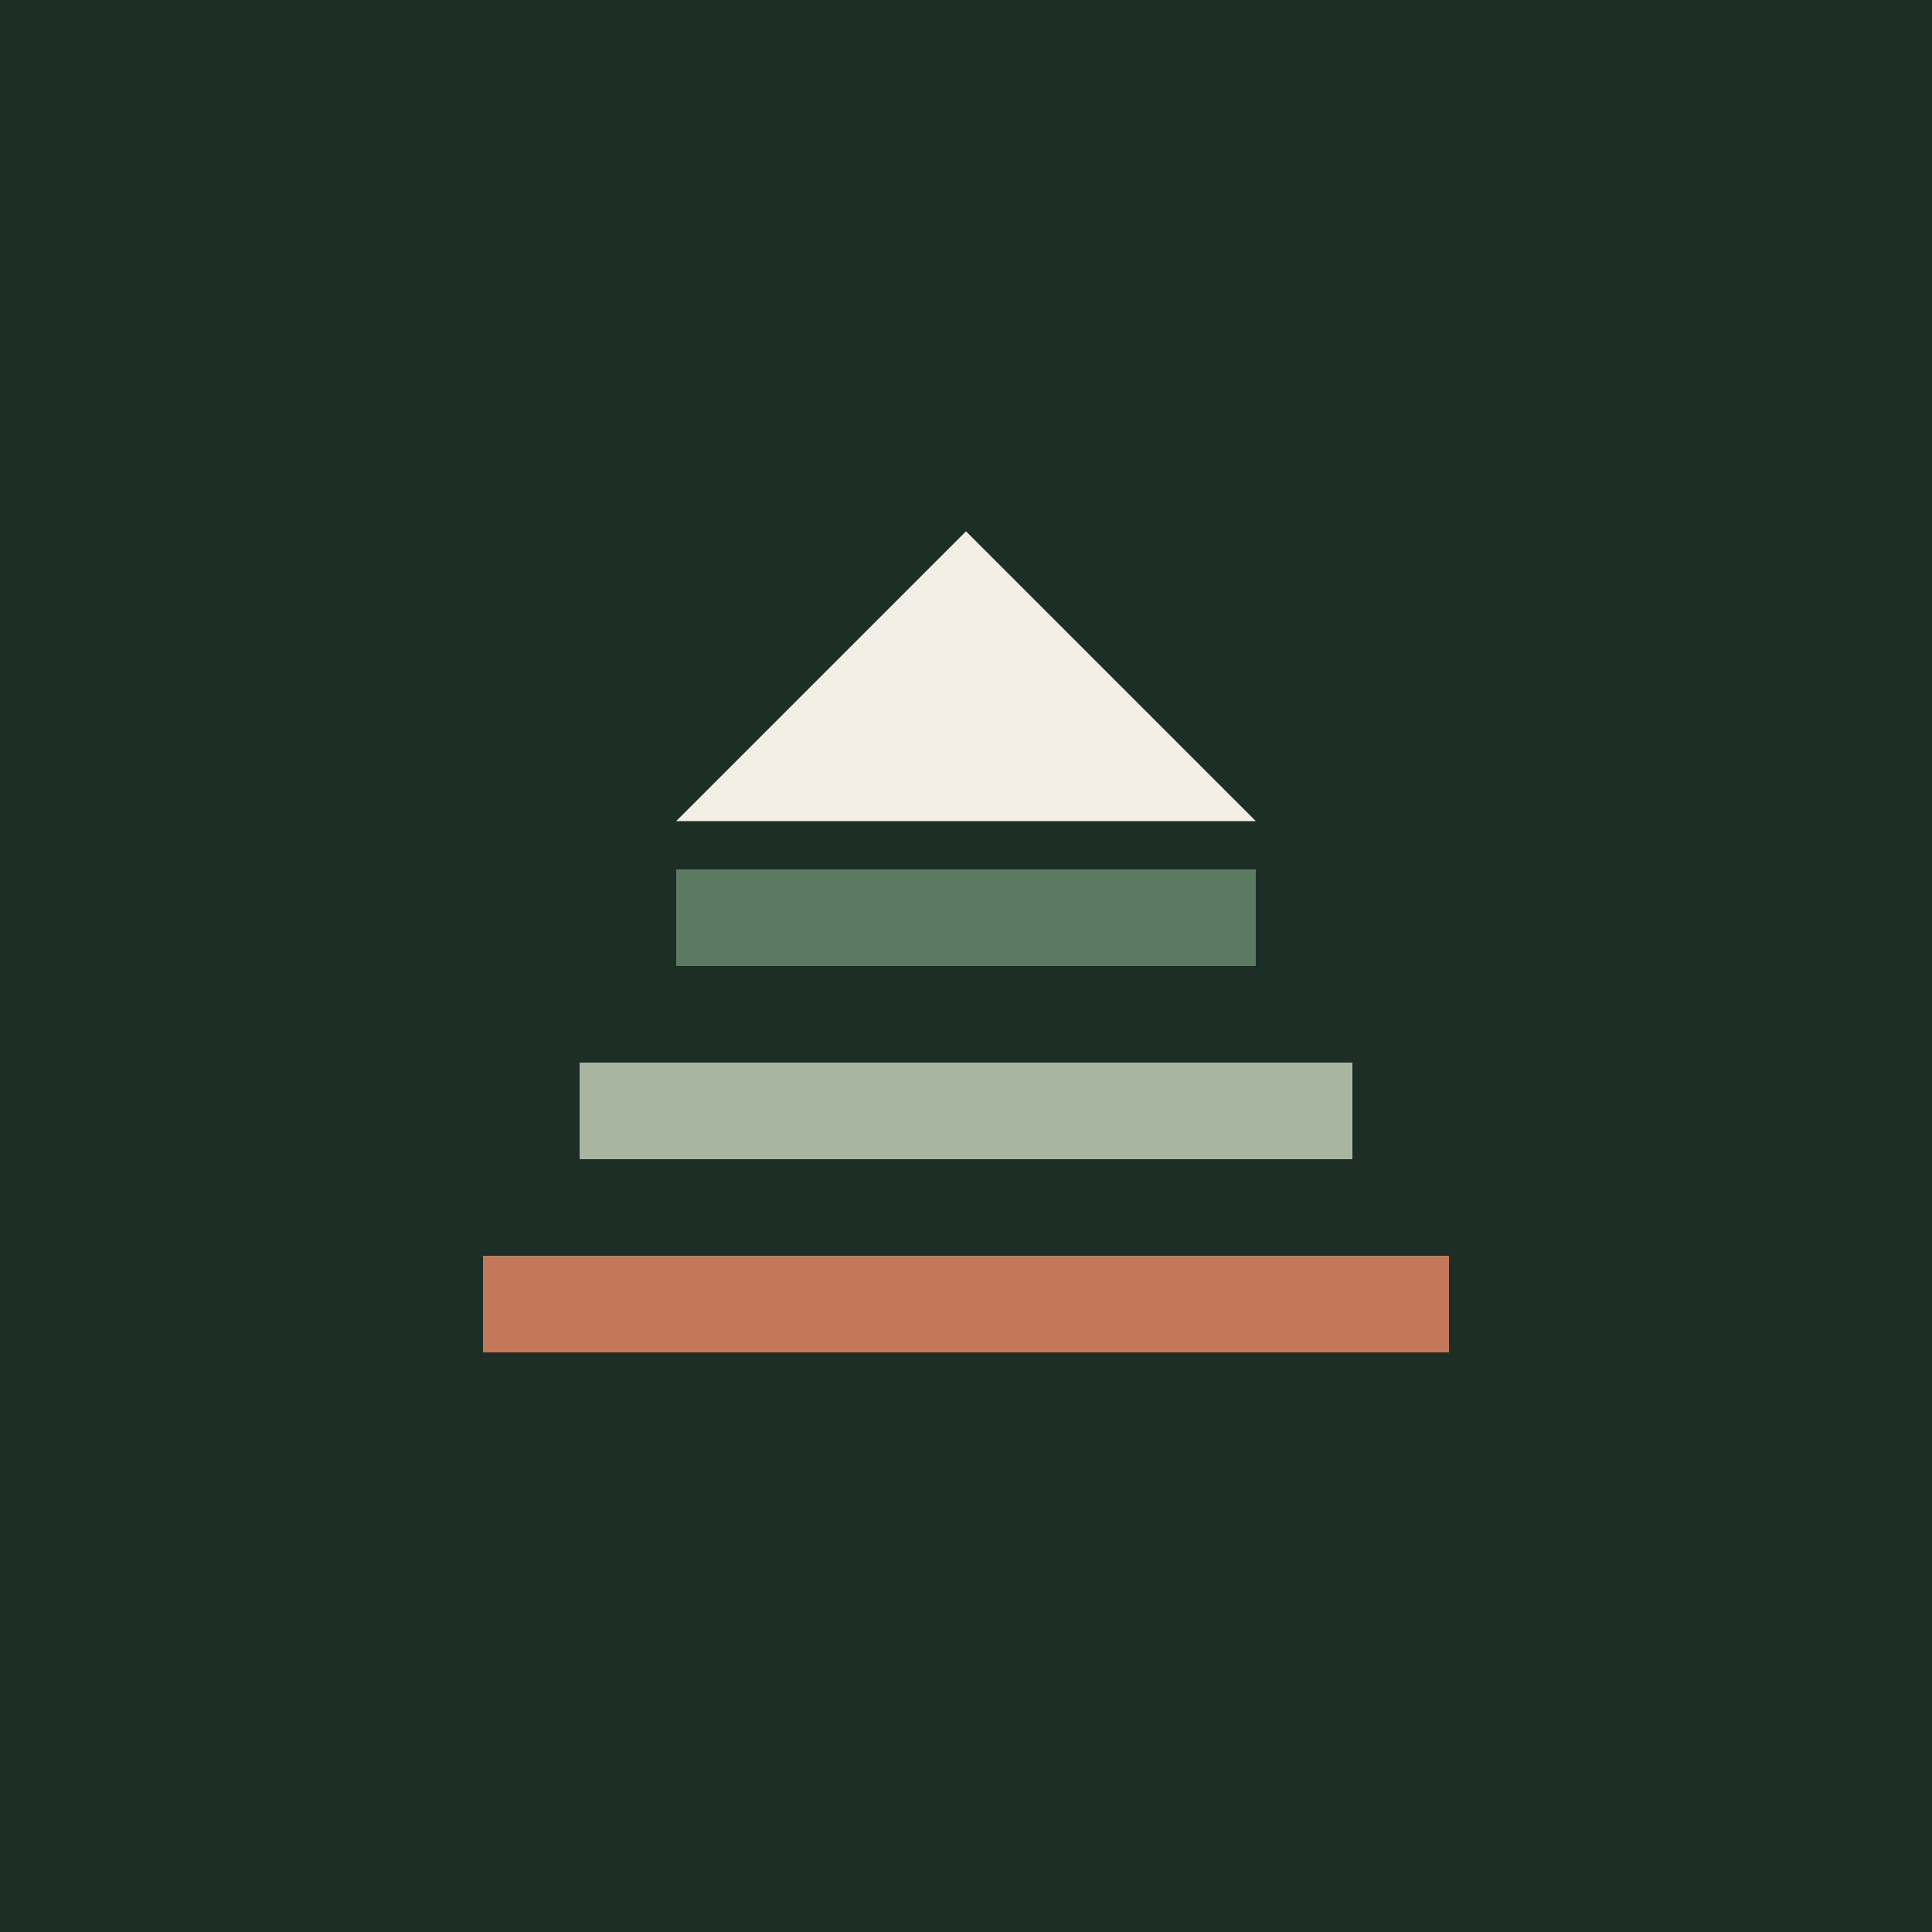
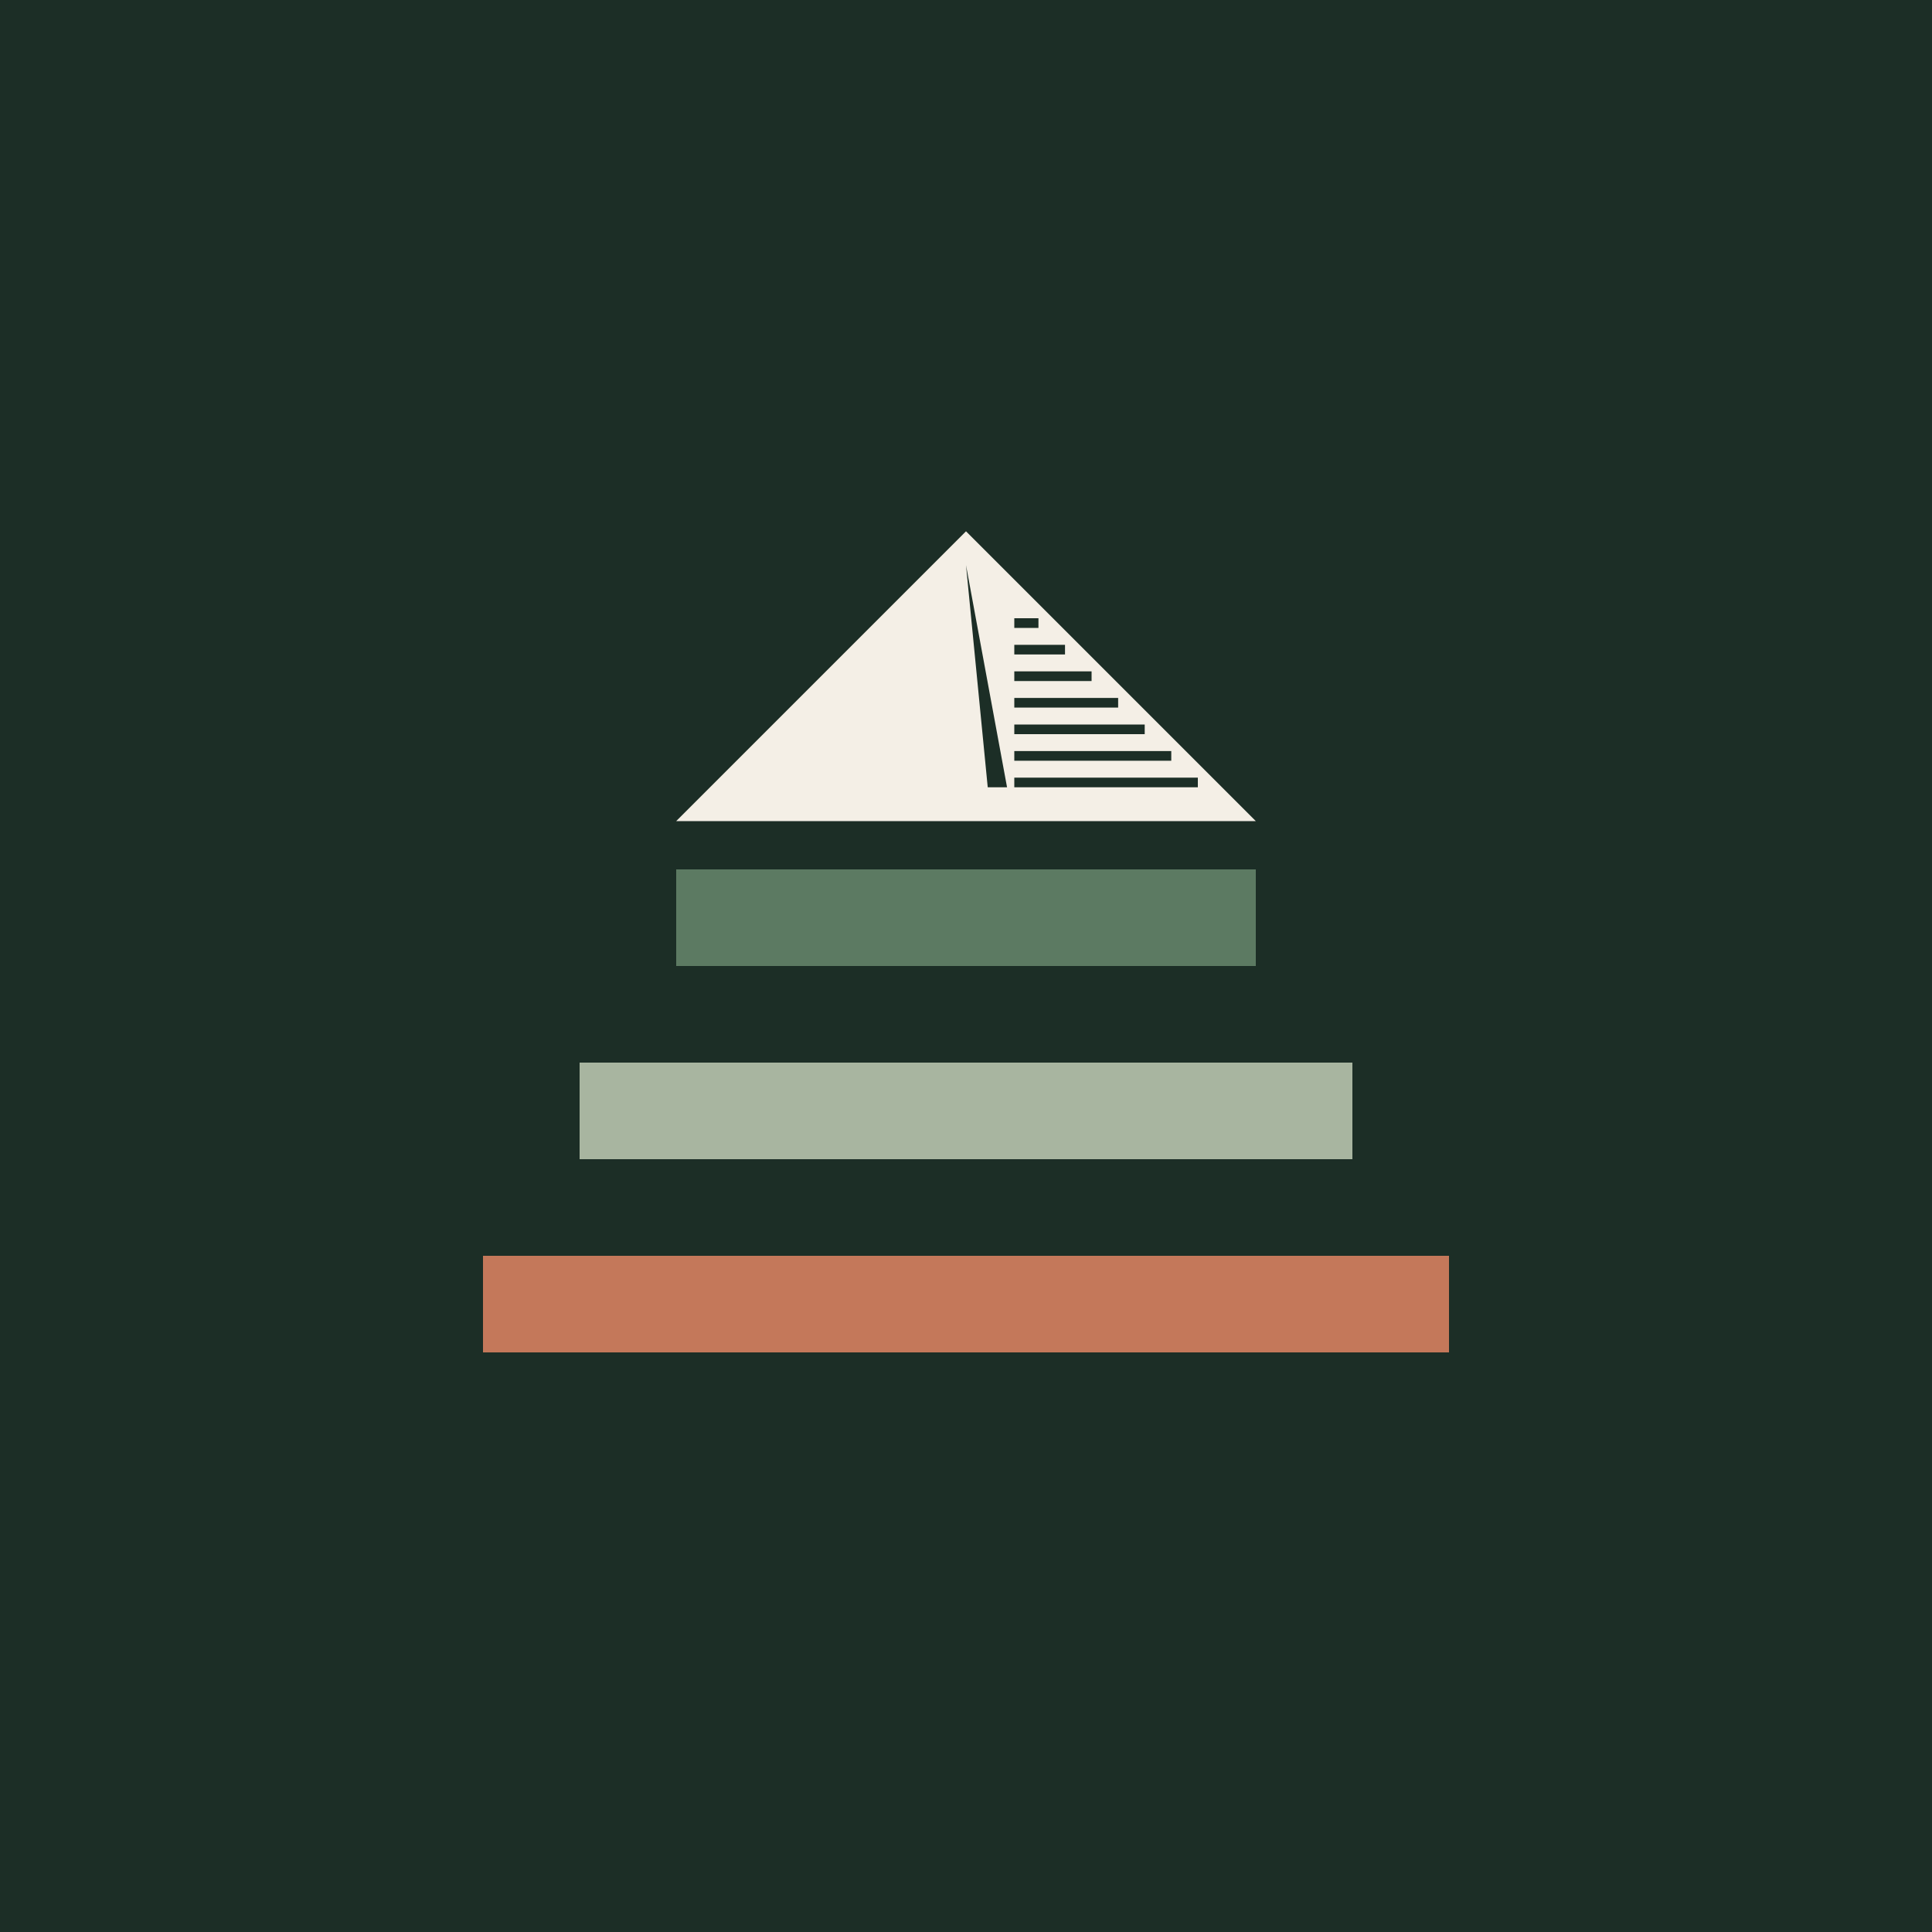
<svg xmlns="http://www.w3.org/2000/svg" viewBox="0 0 80 80" width="512" height="512" role="img" aria-label="Groundwork Security &amp; Compliance">
  <rect width="80" height="80" fill="#1c2e26" />
  <g transform="translate(8 8)">
    <rect width="64" height="64" rx="12" fill="#1c2e26" />
    <path d="M12 44h40v4H12z" fill="#c4785a" />
    <path d="M16 36h32v4H16z" fill="#a8b5a0" />
    <path d="M20 28h24v4H20z" fill="#5c7a62" />
-     <path d="M32 14 44 26H20Z" fill="#f4efe6" />
+     <path d="M32 14 44 26H20ZM32 15.4 33.7 24.6 32.9 24.6ZM34 17.6H35v.4H34zM34 18.7H36.1v.4H34zM34 19.8H37.2v.4H34zM34 20.9H38.3v.4H34zM34 22H39.4v.4H34zM34 23.1H40.5v.4H34zM34 24.2H41.6v.4H34z" fill-rule="evenodd" fill="#f4efe6" />
  </g>
</svg>
